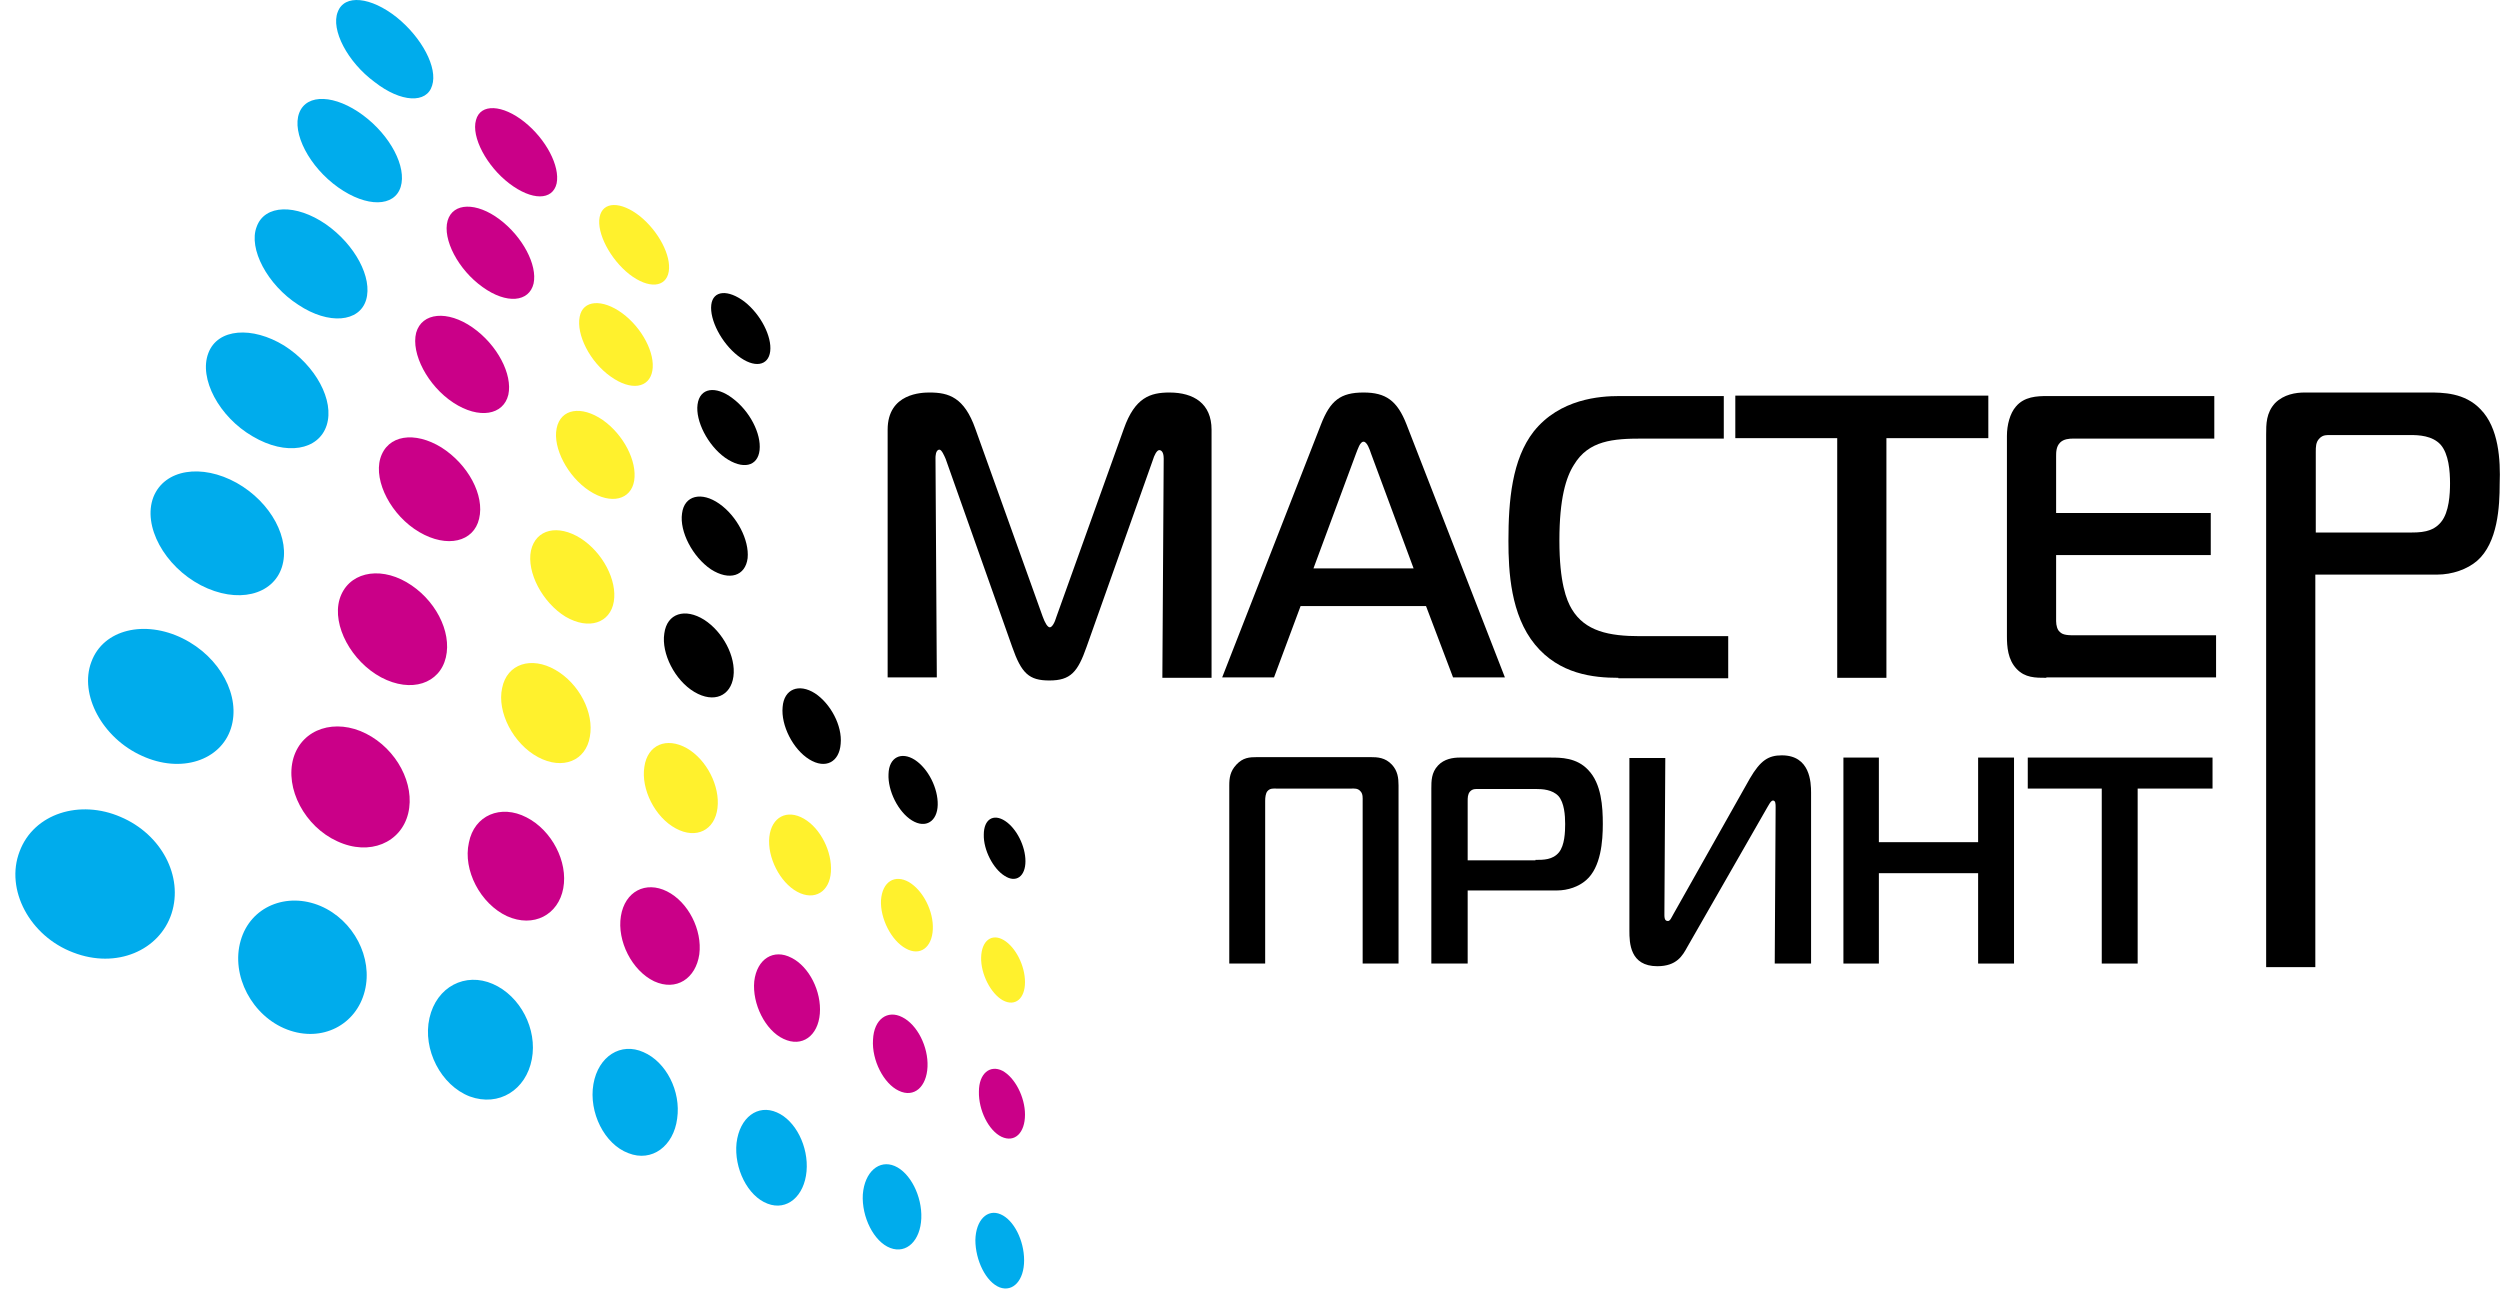
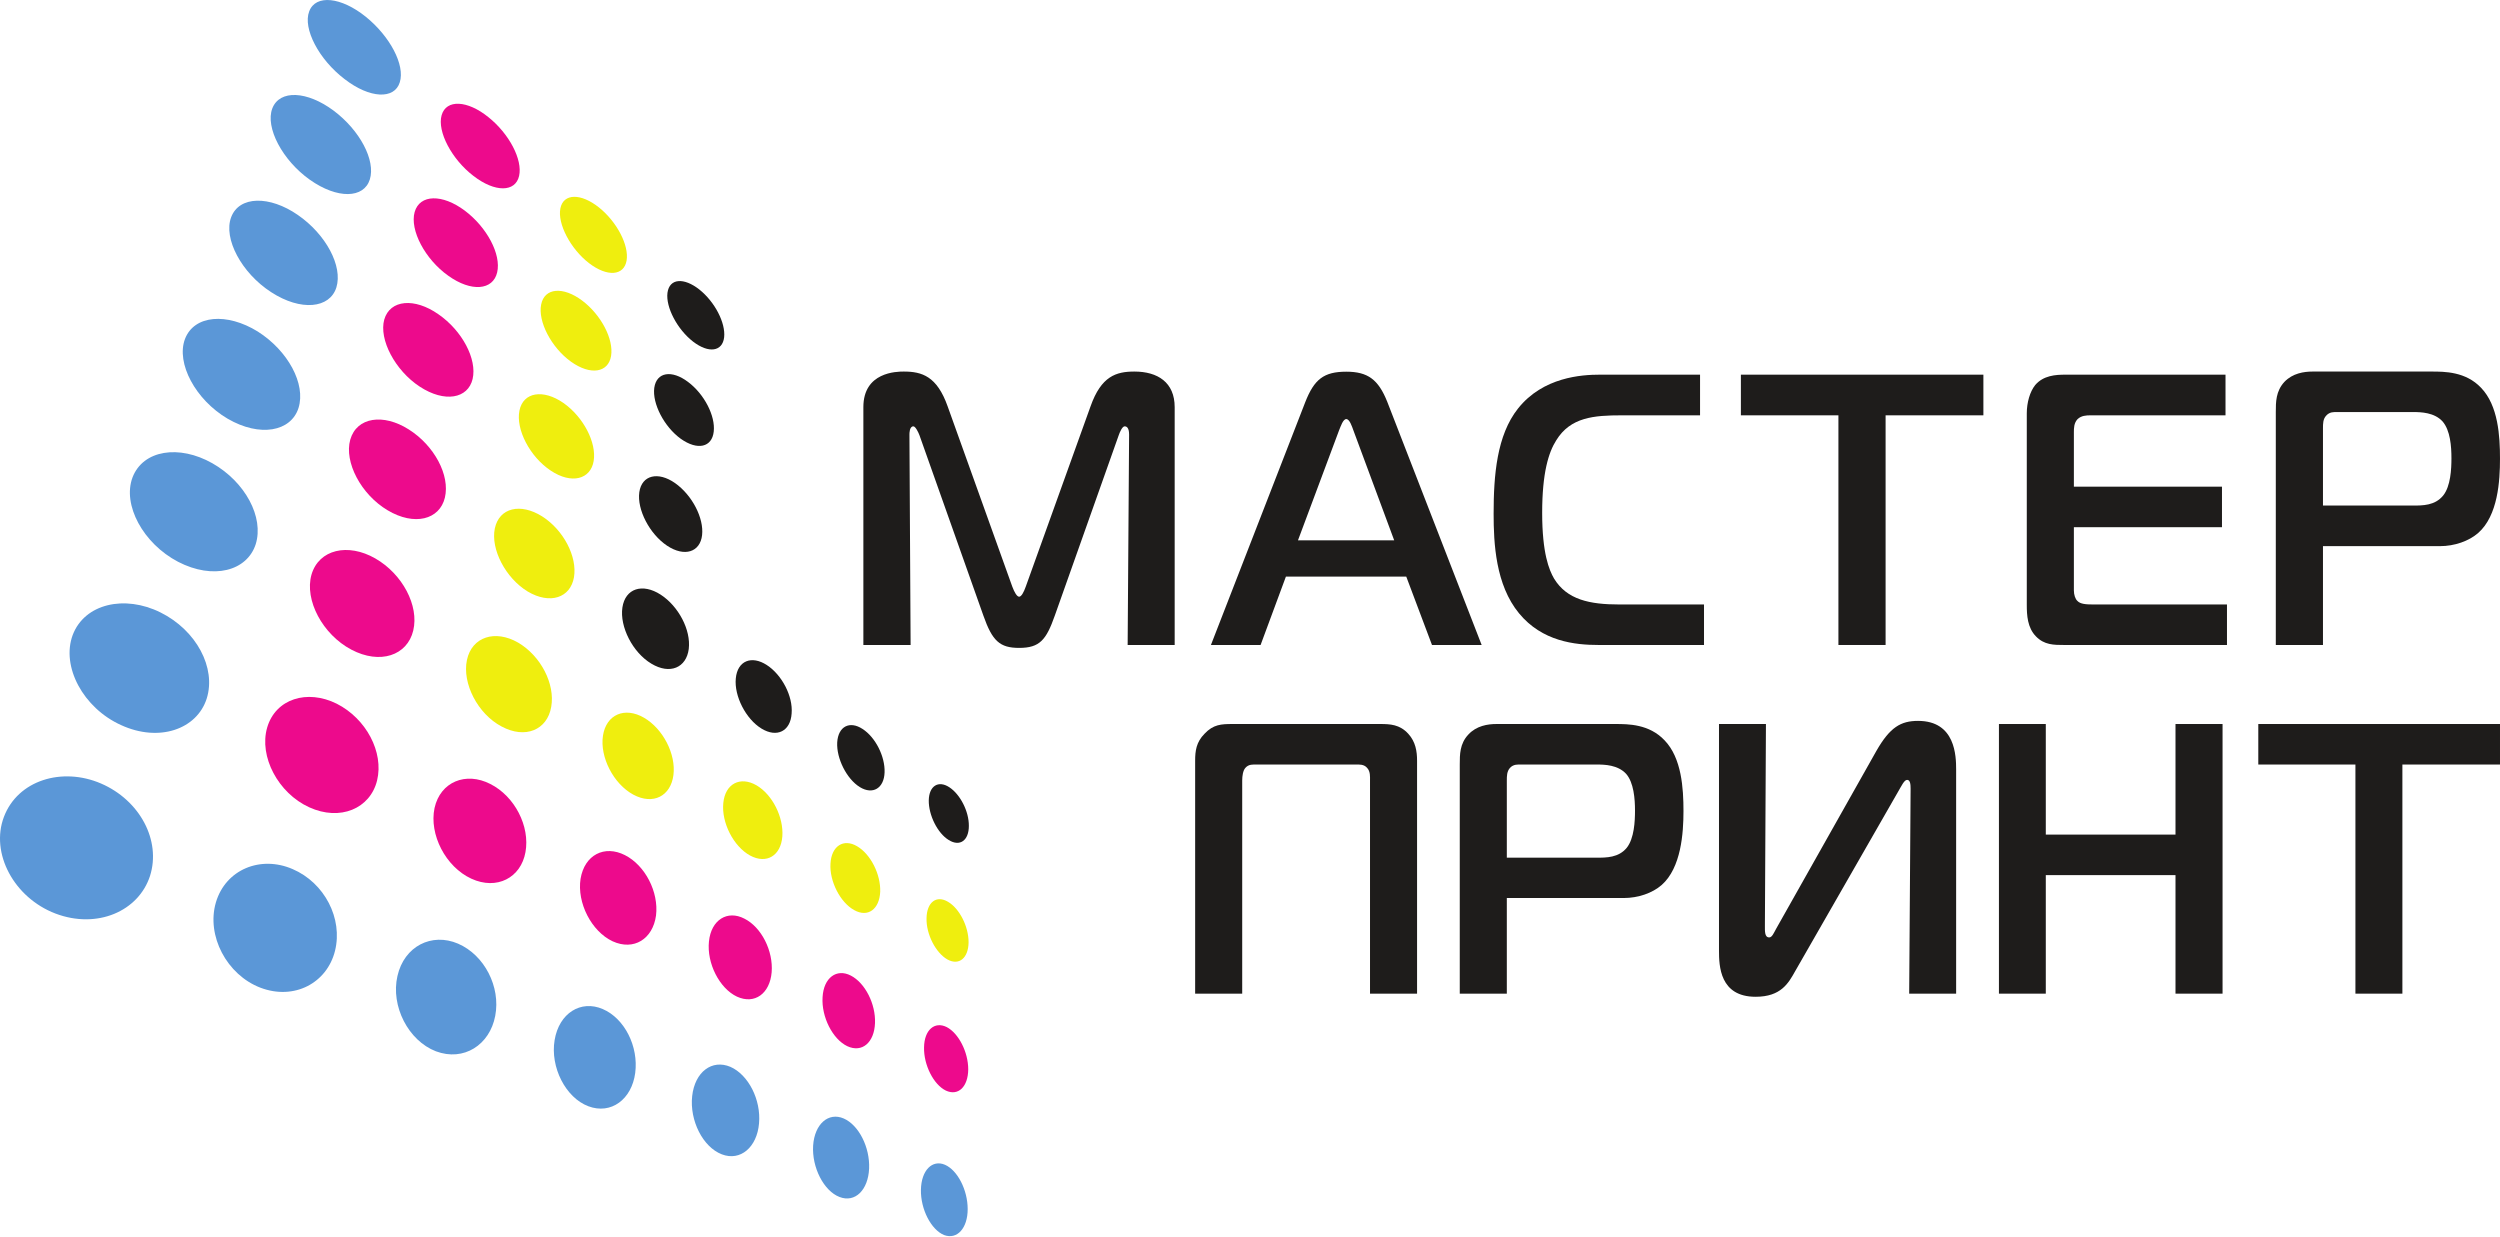
- <svg xmlns="http://www.w3.org/2000/svg" width="161" height="83" viewBox="0 0 161 83" fill="none">
-   <path fill-rule="evenodd" clip-rule="evenodd" d="M64.441 78.201C65.297 78.572 65.953 79.885 65.953 81.168C65.953 82.452 65.24 83.223 64.383 82.909C63.499 82.566 62.814 81.168 62.814 79.856C62.843 78.572 63.584 77.83 64.441 78.201Z" fill="#00ACEC" />
-   <path fill-rule="evenodd" clip-rule="evenodd" d="M64.555 68.957C65.354 69.385 66.01 70.641 66.01 71.782C66.01 72.952 65.354 73.608 64.498 73.209C63.67 72.809 63.014 71.497 63.042 70.299C63.042 69.129 63.756 68.558 64.555 68.957Z" fill="#CA0088" />
-   <path fill-rule="evenodd" clip-rule="evenodd" d="M64.641 60.541C65.411 60.998 66.01 62.196 66.01 63.252C66.01 64.307 65.382 64.849 64.584 64.421C63.813 63.993 63.157 62.738 63.185 61.654C63.214 60.57 63.87 60.085 64.641 60.541Z" fill="#FFF12D" />
-   <path fill-rule="evenodd" clip-rule="evenodd" d="M64.726 52.867C65.468 53.352 66.039 54.493 66.039 55.463C66.039 56.433 65.439 56.889 64.697 56.404C63.955 55.948 63.328 54.721 63.356 53.751C63.356 52.752 63.984 52.382 64.726 52.867Z" fill="black" />
-   <path fill-rule="evenodd" clip-rule="evenodd" d="M57.62 75.091C58.619 75.519 59.389 77.031 59.332 78.458C59.275 79.885 58.391 80.769 57.335 80.37C56.279 79.97 55.48 78.373 55.566 76.917C55.68 75.462 56.621 74.664 57.62 75.091Z" fill="#00ACEC" />
-   <path fill-rule="evenodd" clip-rule="evenodd" d="M58.105 65.505C59.076 65.99 59.789 67.417 59.732 68.701C59.675 69.985 58.876 70.726 57.877 70.241C56.907 69.785 56.136 68.273 56.222 66.96C56.279 65.62 57.164 65.02 58.105 65.505Z" fill="#CA0088" />
-   <path fill-rule="evenodd" clip-rule="evenodd" d="M58.533 56.804C59.447 57.346 60.131 58.687 60.074 59.856C60.017 61.026 59.247 61.597 58.334 61.083C57.392 60.57 56.678 59.143 56.736 57.974C56.821 56.775 57.62 56.29 58.533 56.804Z" fill="#FFF12D" />
-   <path fill-rule="evenodd" clip-rule="evenodd" d="M58.905 48.929C59.789 49.5 60.417 50.784 60.389 51.84C60.36 52.895 59.618 53.38 58.733 52.838C57.849 52.296 57.164 50.926 57.221 49.842C57.25 48.758 58.049 48.387 58.905 48.929Z" fill="black" />
-   <path fill-rule="evenodd" clip-rule="evenodd" d="M50.03 71.639C51.228 72.153 52.084 73.836 51.941 75.434C51.799 77.031 50.686 78.001 49.43 77.516C48.146 77.031 47.262 75.234 47.433 73.608C47.633 71.953 48.803 71.097 50.03 71.639Z" fill="#00ACEC" />
-   <path fill-rule="evenodd" clip-rule="evenodd" d="M50.971 61.682C52.113 62.253 52.912 63.851 52.798 65.277C52.684 66.704 51.656 67.474 50.458 66.903C49.288 66.361 48.432 64.65 48.574 63.194C48.746 61.739 49.83 61.083 50.971 61.682Z" fill="#CA0088" />
-   <path fill-rule="evenodd" clip-rule="evenodd" d="M51.771 52.724C52.855 53.352 53.597 54.864 53.511 56.148C53.426 57.431 52.456 58.031 51.343 57.431C50.23 56.832 49.402 55.206 49.545 53.894C49.688 52.61 50.686 52.096 51.771 52.724Z" fill="#FFF12D" />
-   <path fill-rule="evenodd" clip-rule="evenodd" d="M52.484 44.65C53.483 45.306 54.253 46.733 54.139 47.902C54.053 49.072 53.169 49.557 52.113 48.901C51.057 48.245 50.287 46.704 50.401 45.534C50.486 44.365 51.457 43.994 52.484 44.65Z" fill="black" />
-   <path fill-rule="evenodd" clip-rule="evenodd" d="M41.441 67.759C42.896 68.387 43.866 70.27 43.609 72.039C43.381 73.808 41.983 74.863 40.47 74.264C38.929 73.694 37.902 71.639 38.216 69.813C38.53 68.016 39.985 67.103 41.441 67.759Z" fill="#00ACEC" />
-   <path fill-rule="evenodd" clip-rule="evenodd" d="M42.953 57.403C44.323 58.088 45.236 59.885 45.036 61.454C44.808 63.023 43.552 63.851 42.125 63.194C40.699 62.51 39.728 60.598 39.985 59.001C40.242 57.403 41.583 56.718 42.953 57.403Z" fill="#CA0088" />
-   <path fill-rule="evenodd" clip-rule="evenodd" d="M44.237 48.188C45.521 48.929 46.377 50.641 46.206 52.039C46.035 53.466 44.836 54.065 43.523 53.352C42.182 52.638 41.269 50.812 41.497 49.386C41.697 47.959 42.924 47.446 44.237 48.188Z" fill="#FFF12D" />
-   <path fill-rule="evenodd" clip-rule="evenodd" d="M45.35 39.914C46.548 40.684 47.404 42.282 47.233 43.566C47.062 44.821 45.977 45.306 44.722 44.564C43.466 43.823 42.582 42.082 42.781 40.798C42.953 39.486 44.123 39.144 45.35 39.914Z" fill="black" />
-   <path fill-rule="evenodd" clip-rule="evenodd" d="M46.32 32.439C47.462 33.238 48.261 34.779 48.147 35.948C48.004 37.089 46.977 37.432 45.778 36.661C44.608 35.863 43.752 34.236 43.923 33.067C44.066 31.897 45.179 31.64 46.32 32.439Z" fill="black" />
-   <path fill-rule="evenodd" clip-rule="evenodd" d="M47.176 25.649C48.289 26.476 49.031 27.931 48.917 28.987C48.803 30.043 47.833 30.271 46.691 29.472C45.578 28.673 44.779 27.104 44.922 26.048C45.065 24.964 46.092 24.822 47.176 25.649Z" fill="black" />
-   <path fill-rule="evenodd" clip-rule="evenodd" d="M47.946 19.429C49.002 20.257 49.716 21.683 49.601 22.625C49.487 23.566 48.574 23.737 47.518 22.91C46.462 22.083 45.692 20.599 45.806 19.629C45.92 18.688 46.891 18.631 47.946 19.429Z" fill="black" />
-   <path fill-rule="evenodd" clip-rule="evenodd" d="M31.738 63.366C33.507 64.136 34.62 66.276 34.249 68.216C33.878 70.184 32.138 71.297 30.254 70.612C28.399 69.899 27.201 67.588 27.657 65.562C28.114 63.537 29.969 62.595 31.738 63.366Z" fill="#00ACEC" />
-   <path fill-rule="evenodd" clip-rule="evenodd" d="M33.907 52.638C35.533 53.466 36.589 55.491 36.275 57.203C35.961 58.915 34.363 59.771 32.651 59.001C30.939 58.202 29.797 56.033 30.197 54.264C30.539 52.496 32.252 51.782 33.907 52.638Z" fill="#CA0088" />
-   <path fill-rule="evenodd" clip-rule="evenodd" d="M35.762 43.138C37.303 44.022 38.273 45.905 37.987 47.446C37.731 48.986 36.247 49.614 34.649 48.758C33.051 47.902 31.995 45.848 32.337 44.308C32.651 42.738 34.221 42.253 35.762 43.138Z" fill="#FFF12D" />
-   <path fill-rule="evenodd" clip-rule="evenodd" d="M37.389 34.664C38.815 35.577 39.757 37.375 39.529 38.744C39.3 40.114 37.931 40.599 36.418 39.714C34.934 38.801 33.907 36.861 34.193 35.463C34.506 34.065 35.933 33.751 37.389 34.664Z" fill="#FFF12D" />
-   <path fill-rule="evenodd" clip-rule="evenodd" d="M38.815 27.047C40.156 27.988 41.041 29.7 40.841 30.956C40.642 32.182 39.357 32.525 37.959 31.612C36.561 30.699 35.591 28.844 35.847 27.589C36.104 26.305 37.446 26.105 38.815 27.047Z" fill="#FFF12D" />
-   <path fill-rule="evenodd" clip-rule="evenodd" d="M40.071 20.171C41.355 21.113 42.211 22.767 42.011 23.88C41.812 24.993 40.642 25.192 39.329 24.251C37.988 23.309 37.103 21.541 37.331 20.399C37.531 19.315 38.787 19.23 40.071 20.171Z" fill="#FFF12D" />
-   <path fill-rule="evenodd" clip-rule="evenodd" d="M41.212 13.923C42.411 14.893 43.238 16.462 43.067 17.489C42.896 18.516 41.783 18.631 40.527 17.66C39.3 16.691 38.416 15.007 38.615 13.98C38.815 12.953 39.985 12.953 41.212 13.923Z" fill="#FFF12D" />
-   <path fill-rule="evenodd" clip-rule="evenodd" d="M20.637 58.344C22.778 59.257 24.033 61.682 23.491 63.822C22.949 65.99 20.752 67.16 18.497 66.304C16.243 65.448 14.845 62.824 15.501 60.57C16.129 58.373 18.469 57.431 20.637 58.344Z" fill="#00ACEC" />
-   <path fill-rule="evenodd" clip-rule="evenodd" d="M23.576 47.246C25.546 48.245 26.744 50.499 26.288 52.382C25.831 54.265 23.805 55.149 21.722 54.179C19.639 53.237 18.326 50.784 18.897 48.815C19.467 46.904 21.608 46.248 23.576 47.246Z" fill="#CA0088" />
-   <path fill-rule="evenodd" clip-rule="evenodd" d="M26.174 37.489C28 38.544 29.113 40.656 28.713 42.339C28.314 44.022 26.488 44.65 24.547 43.623C22.635 42.596 21.38 40.285 21.865 38.602C22.378 36.89 24.348 36.433 26.174 37.489Z" fill="#CA0088" />
-   <path fill-rule="evenodd" clip-rule="evenodd" d="M28.428 28.816C30.14 29.9 31.224 31.897 30.854 33.409C30.511 34.893 28.799 35.321 27.001 34.265C25.203 33.209 24.062 31.012 24.49 29.529C24.947 27.988 26.716 27.76 28.428 28.816Z" fill="#CA0088" />
-   <path fill-rule="evenodd" clip-rule="evenodd" d="M30.425 21.084C32.023 22.197 33.022 24.108 32.737 25.421C32.423 26.733 30.853 27.018 29.198 25.934C27.543 24.85 26.459 22.767 26.801 21.427C27.172 20.114 28.827 19.971 30.425 21.084Z" fill="#CA0088" />
-   <path fill-rule="evenodd" clip-rule="evenodd" d="M32.166 14.123C33.65 15.235 34.62 17.061 34.363 18.26C34.078 19.458 32.623 19.601 31.082 18.488C29.512 17.375 28.485 15.407 28.827 14.208C29.17 13.039 30.682 13.01 32.166 14.123Z" fill="#CA0088" />
-   <path fill-rule="evenodd" clip-rule="evenodd" d="M33.764 7.846C35.162 8.959 36.075 10.699 35.847 11.812C35.59 12.925 34.249 12.925 32.794 11.812C31.338 10.699 30.34 8.816 30.654 7.732C30.939 6.648 32.366 6.733 33.764 7.846Z" fill="#CA0088" />
-   <path fill-rule="evenodd" clip-rule="evenodd" d="M7.768 52.61C10.393 53.722 11.82 56.433 11.049 58.829C10.279 61.197 7.511 62.424 4.714 61.34C1.918 60.284 0.32 57.289 1.261 54.835C2.175 52.382 5.142 51.469 7.768 52.61Z" fill="#00ACEC" />
-   <path fill-rule="evenodd" clip-rule="evenodd" d="M11.763 41.112C14.188 42.31 15.53 44.85 14.873 46.904C14.217 48.958 11.677 49.842 9.137 48.673C6.598 47.531 5.085 44.736 5.884 42.624C6.655 40.513 9.337 39.914 11.763 41.112Z" fill="#00ACEC" />
-   <path fill-rule="evenodd" clip-rule="evenodd" d="M15.244 31.098C17.47 32.353 18.725 34.721 18.155 36.519C17.584 38.316 15.301 38.915 12.932 37.689C10.592 36.462 9.166 33.866 9.879 32.011C10.592 30.214 12.989 29.843 15.244 31.098Z" fill="#00ACEC" />
-   <path fill-rule="evenodd" clip-rule="evenodd" d="M18.298 22.254C20.324 23.538 21.551 25.792 21.037 27.389C20.523 28.987 18.44 29.386 16.272 28.102C14.103 26.847 12.79 24.365 13.418 22.739C14.017 21.141 16.243 20.998 18.298 22.254Z" fill="#00ACEC" />
-   <path fill-rule="evenodd" clip-rule="evenodd" d="M20.98 14.437C22.863 15.749 24.005 17.889 23.577 19.315C23.149 20.742 21.18 20.941 19.211 19.629C17.213 18.345 15.986 16.006 16.528 14.608C17.042 13.153 19.068 13.124 20.98 14.437Z" fill="#00ACEC" />
-   <path fill-rule="evenodd" clip-rule="evenodd" d="M23.377 7.418C25.146 8.731 26.202 10.756 25.803 12.04C25.403 13.324 23.634 13.381 21.779 12.069C19.924 10.756 18.783 8.559 19.268 7.276C19.753 5.992 21.608 6.106 23.377 7.418Z" fill="#00ACEC" />
-   <path fill-rule="evenodd" clip-rule="evenodd" d="M25.546 1.113C27.172 2.425 28.2 4.365 27.829 5.507C27.486 6.676 25.831 6.619 24.119 5.278C22.378 3.995 21.294 1.912 21.75 0.771C22.179 -0.399 23.891 -0.199 25.546 1.113Z" fill="#00ACEC" />
-   <path fill-rule="evenodd" clip-rule="evenodd" d="M69.977 41.654C69.406 43.281 68.949 43.823 67.579 43.823C66.267 43.823 65.782 43.366 65.183 41.654L60.902 29.558C60.816 29.358 60.645 28.958 60.503 28.958C60.246 28.958 60.246 29.415 60.246 29.5L60.331 43.623H57.164V27.674C57.164 25.306 59.39 25.278 59.875 25.278C61.102 25.278 62.101 25.592 62.814 27.617L67.151 39.714C67.294 40.114 67.465 40.399 67.608 40.399C67.751 40.399 67.922 40.114 68.036 39.714L72.374 27.617C73.087 25.592 74.086 25.278 75.313 25.278C76.882 25.278 78.024 25.991 78.024 27.674V43.651H74.856L74.942 29.529C74.942 29.044 74.742 28.987 74.656 28.987C74.485 28.987 74.314 29.386 74.257 29.586L69.977 41.654Z" fill="black" />
-   <path fill-rule="evenodd" clip-rule="evenodd" d="M85.072 27.332C85.671 25.792 86.328 25.278 87.812 25.278C89.238 25.278 89.98 25.792 90.58 27.332L96.915 43.623H93.576L91.835 39.029H83.759L82.047 43.623H78.709L85.072 27.332ZM84.587 36.605H91.036L88.297 29.215C88.211 28.958 88.04 28.445 87.812 28.445C87.583 28.445 87.441 28.93 87.326 29.215L84.587 36.605Z" fill="black" />
-   <path fill-rule="evenodd" clip-rule="evenodd" d="M104.22 43.651C102.622 43.651 100.425 43.423 98.855 41.512C97.286 39.6 97.143 36.804 97.143 34.836C97.143 32.239 97.371 29.586 98.77 27.789C100.453 25.677 103.05 25.506 104.277 25.506H111.012V28.245H105.761C103.906 28.245 102.308 28.359 101.366 29.928C100.853 30.727 100.425 32.097 100.425 34.807C100.425 37.517 100.881 38.659 101.224 39.229C102.08 40.656 103.621 40.969 105.618 40.969H111.297V43.68H104.22V43.651Z" fill="black" />
-   <path fill-rule="evenodd" clip-rule="evenodd" d="M118.317 43.651V28.217H111.754V25.478H128.048V28.217H121.485V43.651H118.317Z" fill="black" />
-   <path fill-rule="evenodd" clip-rule="evenodd" d="M131.786 43.651C131.073 43.651 130.416 43.651 129.874 43.081C129.303 42.482 129.246 41.654 129.246 40.969V28.074C129.246 27.361 129.446 26.619 129.817 26.191C130.359 25.535 131.187 25.506 131.843 25.506H142.601V28.245H133.527C133.241 28.245 132.899 28.274 132.671 28.502C132.414 28.759 132.414 29.13 132.414 29.386V33.038H142.373V35.748H132.414V39.999C132.414 40.285 132.499 40.57 132.642 40.684C132.842 40.913 133.213 40.913 133.727 40.913H142.715V43.623H131.786V43.651Z" fill="black" />
-   <path fill-rule="evenodd" clip-rule="evenodd" d="M82.19 50.784C81.99 50.784 81.791 50.755 81.619 50.955C81.505 51.098 81.477 51.355 81.477 51.583V62.053H79.165V50.584C79.165 50.099 79.222 49.671 79.622 49.243C80.05 48.787 80.449 48.758 80.992 48.758H88.24C88.725 48.758 89.21 48.787 89.638 49.243C90.009 49.643 90.066 50.099 90.066 50.584V62.053H87.755V51.583C87.755 51.411 87.783 51.126 87.612 50.955C87.441 50.755 87.213 50.784 87.041 50.784H82.19Z" fill="black" />
-   <path fill-rule="evenodd" clip-rule="evenodd" d="M92.178 62.053V50.784C92.178 50.299 92.178 49.757 92.606 49.3C93.005 48.872 93.576 48.787 94.004 48.787H99.854C100.51 48.787 101.538 48.787 102.28 49.586C103.136 50.47 103.221 51.954 103.221 53.066C103.221 54.15 103.107 55.862 102.137 56.69C101.68 57.089 100.995 57.346 100.254 57.346H94.518V62.053H92.178ZM98.884 55.377C99.397 55.377 99.997 55.377 100.396 54.892C100.767 54.436 100.796 53.58 100.796 53.066C100.796 52.496 100.739 51.697 100.368 51.269C99.968 50.841 99.312 50.812 98.941 50.812H95.203C95.06 50.812 94.832 50.784 94.66 50.984C94.518 51.155 94.518 51.383 94.518 51.611V55.406H98.884V55.377Z" fill="black" />
-   <path fill-rule="evenodd" clip-rule="evenodd" d="M114.293 62.053L114.35 51.982C114.35 51.782 114.35 51.554 114.179 51.554C114.036 51.554 113.894 51.868 113.723 52.153L108.672 60.969C108.358 61.54 107.987 62.224 106.731 62.224C104.962 62.224 104.933 60.712 104.933 59.942V48.815H107.245L107.188 58.715C107.188 59.029 107.159 59.314 107.416 59.314C107.559 59.314 107.644 59.086 107.758 58.886L112.695 50.128C113.38 48.958 113.894 48.644 114.75 48.644C116.576 48.644 116.633 50.385 116.633 51.041V62.053H114.293Z" fill="black" />
-   <path fill-rule="evenodd" clip-rule="evenodd" d="M129.703 62.053H127.391V56.233H120.999V62.053H118.716V48.787H120.999V54.236H127.391V48.787H129.703V62.053Z" fill="black" />
-   <path fill-rule="evenodd" clip-rule="evenodd" d="M135.353 62.053V50.784H130.588V48.787H142.487V50.784H137.665V62.053H135.353Z" fill="black" />
-   <path fill-rule="evenodd" clip-rule="evenodd" d="M159.751 26.362C158.724 25.278 157.297 25.278 156.413 25.278H148.423C147.852 25.278 147.081 25.392 146.511 25.963C145.94 26.59 145.94 27.304 145.94 27.988V62.282H149.107V37.004H156.955C157.925 37.004 158.895 36.661 159.523 36.119C160.864 34.95 160.979 32.61 160.979 31.155C161.036 29.615 160.921 27.56 159.751 26.362ZM157.212 33.609C156.67 34.294 155.842 34.294 155.157 34.294H149.136V29.101C149.136 28.787 149.136 28.473 149.364 28.245C149.593 27.988 149.878 28.017 150.106 28.017H155.214C155.756 28.017 156.641 28.045 157.183 28.645C157.697 29.244 157.782 30.328 157.782 31.127C157.782 31.811 157.725 32.981 157.212 33.609Z" fill="black" />
+ <svg xmlns="http://www.w3.org/2000/svg" viewBox="0 0 784.427 387.867" height="387.867" width="784.427" xml:space="preserve" id="svg2" version="1.1">
+   <defs id="defs6" />
+   <g transform="matrix(1.333333,0,0,-1.333333,0,387.8667)" id="g10">
+     <g transform="scale(0.1)" id="g12">
+       <path id="path14" style="fill:#5b97d7;fill-opacity:1;fill-rule:evenodd;stroke:none" d="m 2223.85,167.93 c 29.55,-12.899 53.37,-59.258 53.37,-104.301 0,-44.73 -24.64,-72.48 -55.49,-61.059 -30.53,12.398 -55.5,60.891 -54.52,106.59 0.81,45.871 26.77,71.66 56.64,58.77" />
+       <path id="path16" style="fill:#ed0a8c;fill-opacity:1;fill-rule:evenodd;stroke:none" d="m 2227.93,491.961 c 27.91,-14.539 50.59,-58.609 50.59,-99.422 -0.31,-40.801 -23.33,-63.66 -52.72,-49.949 -28.73,13.879 -52.23,60.242 -51.25,101.531 0.49,41.481 25.15,62.02 53.38,47.84" />
+       <path id="path18" style="fill:#efee0e;fill-opacity:1;fill-rule:evenodd;stroke:none" d="m 2231.03,786.738 c 26.76,-15.648 48.31,-57.769 48.31,-94.988 -0.31,-37.219 -22.36,-55.828 -49.77,-40.648 -27.27,15.347 -50.28,59.257 -49.15,97.277 0.65,37.723 23.52,54.699 50.61,38.359" />
+       <path id="path20" style="fill:#1e1c1b;fill-opacity:1;fill-rule:evenodd;stroke:none" d="m 2233.96,1056.42 c 25.64,-16.65 46.37,-56.971 46.03,-91.092 0,-34.117 -21.04,-49.617 -47.34,-33.137 -26.44,16.02 -47.5,58.77 -46.99,93.369 0.65,34.12 22.68,47.67 48.3,30.86" />
+       <path id="path22" style="fill:#5b97d7;fill-opacity:1;fill-rule:evenodd;stroke:none" d="m 1985.35,276.961 c 35.42,-15.34 62.03,-67.57 59.91,-117.859 -2.12,-50.25 -32.81,-81.282 -69.7,-66.903 -36.89,14.192 -65.29,69.531 -62.03,120.949 3.45,51.09 36.24,79.161 71.82,63.813" />
+       <path id="path24" style="fill:#ed0a8c;fill-opacity:1;fill-rule:evenodd;stroke:none" d="m 2002.17,613.219 c 33.63,-17.289 58.77,-66.75 56.97,-111.969 -1.79,-45.379 -30.2,-70.531 -65.29,-54.191 -34.44,16.492 -61.04,68.89 -58.11,115.089 2.44,46.352 33.3,68.231 66.43,51.071" />
+       <path id="path26" style="fill:#efee0e;fill-opacity:1;fill-rule:evenodd;stroke:none" d="m 2017.03,917.512 c 32,-18.774 55.66,-66.121 54.36,-107.09 -1.96,-40.973 -28.74,-61.383 -61.38,-43.094 -32.81,18.113 -58.27,68.063 -55.66,109.363 2.29,41.789 31,59.59 62.68,40.821" />
+       <path id="path28" style="fill:#1e1c1b;fill-opacity:1;fill-rule:evenodd;stroke:none" d="m 2029.6,1193.69 c 30.69,-19.59 53.37,-64.97 52.07,-102.17 -1.14,-37.06 -27.43,-53.72 -58.27,-34.77 -31.03,19.25 -55.18,67.41 -53.22,105.13 2.29,37.85 29.38,51.4 59.42,31.81" />
+       <path id="path30" style="fill:#5b97d7;fill-opacity:1;fill-rule:evenodd;stroke:none" d="m 1718.8,398.422 c 42.27,-18.461 72.48,-77.371 67.41,-133.203 -4.73,-55.828 -43.75,-89.61 -87.66,-72.649 -44.55,17.149 -75.9,79.5 -69.7,136.801 6.21,57.469 47.02,87.34 89.95,69.051" />
+       <path id="path32" style="fill:#ed0a8c;fill-opacity:1;fill-rule:evenodd;stroke:none" d="m 1751.61,747.25 c 40.31,-20.07 68.4,-76.07 64.32,-126.18 -4.25,-50.121 -39.84,-76.57 -81.62,-57.449 -41.31,19.418 -71.34,78.68 -65.94,129.918 5.21,51.102 43.57,74.27 83.24,53.711" />
+       <path id="path34" style="fill:#efee0e;fill-opacity:1;fill-rule:evenodd;stroke:none" d="m 1780.17,1060.99 c 37.72,-22.04 64.15,-75.252 60.9,-120.31 -3.44,-45.219 -37.06,-66.11 -76.07,-44.879 -38.85,21.371 -67.58,77.519 -62.85,123.559 4.41,45.71 40,63.49 78.02,41.63" />
+       <path id="path36" style="fill:#1e1c1b;fill-opacity:1;fill-rule:evenodd;stroke:none" d="m 1804.67,1343.86 c 35.41,-23.02 61.69,-73.27 58.26,-113.93 -2.6,-41.3 -34.27,-57.95 -71.01,-35.42 -36.88,22.52 -64.47,76.73 -60.38,118.01 3.91,41.8 37.37,54.7 73.13,31.34" />
+       <path id="path38" style="fill:#5b97d7;fill-opacity:1;fill-rule:evenodd;stroke:none" d="m 1418.44,534.398 c 51.43,-22.039 84.56,-88.16 76.4,-150.339 -8.17,-62.028 -56.81,-98.598 -110.34,-78.36 -53.55,20.25 -89.96,92.071 -79.34,155.563 10.45,63.66 61.87,95.328 113.28,73.136" />
+       <path id="path40" style="fill:#ed0a8c;fill-opacity:1;fill-rule:evenodd;stroke:none" d="m 1470.68,896.621 c 47.67,-24.18 79.83,-86.851 73.13,-142.031 -7.51,-55.328 -52.24,-83.578 -102.19,-60.711 -49.94,23.5 -84.06,90.59 -75.41,146.91 9.31,56.621 56.31,80.301 104.47,55.832" />
+       <path id="path42" style="fill:#efee0e;fill-opacity:1;fill-rule:evenodd;stroke:none" d="m 1515.57,1219.97 c 44.88,-26.11 75.42,-85.85 69.22,-134.82 -6.36,-49.63 -47.67,-71.17 -94.36,-46.2 -46.85,25.3 -79.16,88.64 -71.49,138.75 7.67,50.11 51.42,68.56 96.63,42.27" />
+       <path id="path44" style="fill:#1e1c1b;fill-opacity:1;fill-rule:evenodd;stroke:none" d="m 1554.59,1509.72 c 42.11,-27.27 71.65,-83.08 66.27,-127.81 -5.55,-44.08 -44.24,-61.21 -88.15,-34.62 -43.91,26.3 -74.6,86.85 -68.07,131.9 6.69,45.38 47.34,57.96 89.95,30.53" />
+       <path id="path46" style="fill:#1e1c1b;fill-opacity:1;fill-rule:evenodd;stroke:none" d="m 1588.54,1772.19 c 40.31,-28.4 68.23,-82.42 63.67,-122.59 -4.58,-39.98 -41.47,-52.07 -82.61,-24.64 -41.13,27.58 -70.84,85.2 -65.12,125.69 5.71,40.48 44.22,49.46 84.06,21.54" />
+       <path id="path48" style="fill:#1e1c1b;fill-opacity:1;fill-rule:evenodd;stroke:none" d="m 1618.91,2010.36 c 38.51,-28.57 64.95,-80.31 60.7,-117.05 -4.07,-36.89 -38.02,-45.05 -77.69,-16.79 -39.17,28.39 -67.26,82.92 -62.2,119.96 5.39,37.22 41.31,42.44 79.19,13.88" />
+       <path id="path50" style="fill:#1e1c1b;fill-opacity:1;fill-rule:evenodd;stroke:none" d="m 1645.84,2227.62 c 36.56,-29.23 62.02,-78.68 58.26,-112.47 -3.91,-33.29 -36.06,-38.67 -73.44,-9.79 -37.06,28.91 -64.32,80.97 -59.9,114.75 4.72,34.12 38.67,36.24 75.08,7.51" />
+       <path id="path52" style="fill:#5b97d7;fill-opacity:1;fill-rule:evenodd;stroke:none" d="m 1077.94,688.32 c 62.03,-26.769 100.55,-101.539 87.5,-169.761 -12.9,-68.719 -74.28,-108.059 -139.57,-83.579 -64.979,24.981 -106.761,106.442 -90.593,177.11 15.828,70.191 80.623,102.832 142.663,76.23" />
+       <path id="path54" style="fill:#ed0a8c;fill-opacity:1;fill-rule:evenodd;stroke:none" d="m 1153.84,1064.08 c 57.47,-28.88 93.71,-99.568 82.76,-160.299 -10.77,-60.383 -67.41,-90.25 -127.5,-62.511 -60.38,27.75 -99.71,104.128 -86.49,166.34 13.71,61.54 73.61,86.02 131.23,56.47" />
+       <path id="path56" style="fill:#efee0e;fill-opacity:1;fill-rule:evenodd;stroke:none" d="m 1218.98,1396.92 c 53.54,-31.17 87.82,-97.45 78.18,-151.48 -9.3,-54.03 -60.88,-76.23 -116.88,-46.02 -55.98,29.53 -93.04,101.52 -81.45,156.36 11.6,54.69 66.28,72 120.15,41.14" />
+       <path id="path58" style="fill:#efee0e;fill-opacity:1;fill-rule:evenodd;stroke:none" d="m 1275.78,1693.85 c 50.45,-31.99 83.09,-95.16 74.93,-143.32 -8.32,-48.32 -56.33,-64.65 -108.72,-33.63 -52.23,31.66 -87.65,99.74 -77.54,148.55 10.46,49.12 60.73,60.23 111.33,28.4" />
+       <path id="path60" style="fill:#efee0e;fill-opacity:1;fill-rule:evenodd;stroke:none" d="m 1325.89,1960.74 c 47.02,-32.98 78.36,-93.36 71.17,-136.63 -7.18,-43.26 -52.07,-55.18 -100.87,-22.7 -49.15,32.49 -82.76,97.14 -73.78,141.36 8.8,43.77 55.97,50.93 103.48,17.97" />
+       <path id="path62" style="fill:#efee0e;fill-opacity:1;fill-rule:evenodd;stroke:none" d="m 1369.96,2201.68 c 44.57,-33.47 74.61,-90.94 68.07,-130.43 -6.52,-39.18 -48.15,-46.36 -94.34,-13.39 -46.53,33.46 -78.19,95 -70.21,134.5 7.85,39.84 51.93,42.78 96.48,9.32" />
+       <path id="path64" style="fill:#efee0e;fill-opacity:1;fill-rule:evenodd;stroke:none" d="m 1409.63,2420.73 c 42.13,-33.78 70.84,-88.96 64.97,-124.71 -6.04,-35.91 -45.06,-39.67 -88.81,-6.04 -43.4,33.63 -74.26,92.72 -67.07,128.63 7.17,35.91 48.64,35.91 90.91,2.12" />
+       <path id="path66" style="fill:#5b97d7;fill-opacity:1;fill-rule:evenodd;stroke:none" d="M 688.621,863.801 C 763.875,831.48 807.305,747.25 788.363,671.352 769.422,595.609 692.387,554.469 612.883,584.66 c -79.16,30.211 -127.82,122.442 -104.805,200.781 23.024,77.707 105.293,111.008 180.543,78.36" />
+       <path id="path68" style="fill:#ed0a8c;fill-opacity:1;fill-rule:evenodd;stroke:none" d="m 792.441,1252.95 c 69.379,-35.1 111,-114.09 95.008,-180.37 -16.164,-66.45 -87,-96.631 -159.812,-63.34 -72.965,33.3 -118.668,119.48 -98.922,187.57 19.762,67.89 94.359,90.74 163.726,56.14" />
+       <path id="path70" style="fill:#ed0a8c;fill-opacity:1;fill-rule:evenodd;stroke:none" d="m 883.039,1594.92 c 63.984,-36.57 103.484,-111.31 89.453,-169.75 -14.031,-58.77 -78.191,-80.66 -145.769,-44.89 -67.414,35.58 -110.676,116.55 -93.707,176.45 17.464,59.58 85.871,74.92 150.023,38.19" />
+       <path id="path72" style="fill:#ed0a8c;fill-opacity:1;fill-rule:evenodd;stroke:none" d="m 961.711,1898.55 c 60.249,-37.88 97.789,-108.07 85.219,-160.63 -12.41,-51.9 -71.825,-67.25 -134.508,-29.88 -62.684,37.06 -103,113.61 -88.156,166.35 15.347,53.37 78.027,61.86 137.445,24.16" />
+       <path id="path74" style="fill:#ed0a8c;fill-opacity:1;fill-rule:evenodd;stroke:none" d="m 1031.58,2169.52 c 55.99,-38.54 91.42,-105.61 80.64,-152.3 -10.93,-46.37 -65.79,-56.48 -124.38,-18.11 -58.281,38.19 -96.481,111.16 -83.578,157.84 13.543,47.16 71.492,51.74 127.318,12.57" />
+       <path id="path76" style="fill:#ed0a8c;fill-opacity:1;fill-rule:evenodd;stroke:none" d="m 1093.45,2413.56 c 52.4,-39.18 86.35,-103.17 76.55,-145.46 -9.79,-42.28 -60.9,-46.84 -115.08,-7.99 -54.67,38.68 -90.916,107.57 -79.166,149.85 12.086,42.28 65.456,42.61 117.696,3.6" />
+       <path id="path78" style="fill:#ed0a8c;fill-opacity:1;fill-rule:evenodd;stroke:none" d="m 1148.94,2633.6 c 49.15,-39.02 81.3,-100.39 72.65,-138.59 -8.67,-38.53 -56.48,-39.34 -107.41,0 -51.26,39.16 -85.7,104.79 -74.92,142.81 10.76,38.05 60.72,35.27 109.68,-4.22" />
+       <path id="path80" style="fill:#5b97d7;fill-opacity:1;fill-rule:evenodd;stroke:none" d="M 237.609,1065.23 C 329.344,1025.72 379.457,930.879 353.016,847.641 326.082,764.719 228.781,721.949 130.531,759.16 32.918,796.379 -23.25,901.18 9.246,986.711 41.723,1072.58 145.539,1104.74 237.609,1065.23" />
+       <path id="path82" style="fill:#5b97d7;fill-opacity:1;fill-rule:evenodd;stroke:none" d="m 377.664,1467.76 c 84.551,-41.94 131.574,-130.58 108.723,-202.89 -23.188,-72.16 -111.992,-103.17 -201.121,-62.37 -89.438,40.18 -141.84,138.11 -114.094,212.38 28.078,73.62 122.101,94.84 206.492,52.88" />
+       <path id="path84" style="fill:#5b97d7;fill-opacity:1;fill-rule:evenodd;stroke:none" d="m 499.609,1818.88 c 77.524,-43.92 121.938,-127.16 102.18,-190.49 -20.414,-63.33 -100.226,-84.23 -182.672,-41.47 -82.269,42.95 -131.558,134.2 -107.238,198.66 24.82,64.64 109.535,77.54 187.73,33.3" />
+       <path id="path86" style="fill:#5b97d7;fill-opacity:1;fill-rule:evenodd;stroke:none" d="m 606.512,2128.86 c 71.343,-45.21 113.617,-123.72 95.988,-179.88 -17.617,-55.67 -90.914,-69.54 -166.824,-25.3 -75.586,44.4 -121.766,130.75 -100.387,187.56 21.711,56.97 99.234,62.18 171.223,17.62" />
+       <path id="path88" style="fill:#5b97d7;fill-opacity:1;fill-rule:evenodd;stroke:none" d="m 700.711,2403.27 c 66.269,-45.54 106.25,-120.64 90.914,-170.58 -15.504,-49.64 -83.586,-56.64 -153.43,-11.27 -69.867,45.06 -113.132,126.51 -94.199,176.46 18.942,50.44 90.438,51.25 156.715,5.39" />
+       <path id="path90" style="fill:#5b97d7;fill-opacity:1;fill-rule:evenodd;stroke:none" d="m 784.934,2648.77 c 61.863,-46.2 99.406,-117.2 85.363,-162.09 -14.02,-44.72 -76.051,-46.68 -141.188,-0.66 -64.644,45.89 -105.293,123.09 -88.304,167.82 17.289,44.88 82.269,40.97 144.129,-5.07" />
+       <path id="path92" style="fill:#5b97d7;fill-opacity:1;fill-rule:evenodd;stroke:none" d="m 860.508,2869.79 c 57.465,-46.36 93.055,-114.11 80.312,-154.43 -12.402,-40.63 -70.351,-38.67 -129.929,7.52 -60.727,46.19 -98.598,119.16 -83.254,159.32 15.176,40.81 75.586,33.61 132.871,-12.41" />
+       <path id="path94" style="fill:#1e1c1b;fill-opacity:1;fill-rule:evenodd;stroke:none" d="m 2482.27,1460.38 c -20.24,-57.47 -35.59,-76.07 -83.89,-76.07 -45.55,0 -63.19,16.16 -84.23,76.07 l -150.34,424.25 c -2.62,7.17 -9.47,21.07 -14.37,21.07 -9.3,0 -9.3,-16.51 -9.3,-19.28 l 2.78,-495.26 h -111.17 v 559.74 c 0,82.75 78.36,83.73 95.01,83.73 42.92,0 78.17,-10.94 103.32,-81.93 l 152.14,-424.26 c 5.06,-13.54 10.93,-23.66 16.16,-23.66 5.05,0 10.76,10.12 15.5,23.66 l 152.47,424.26 c 25.12,70.99 60.05,81.93 103.15,81.93 54.86,0 94.84,-25.46 94.84,-83.73 v -559.74 h -110.67 l 3.42,495.26 c 0,17.46 -6.85,19.28 -10.44,19.28 -5.71,0 -11.58,-13.9 -14.04,-21.07 l -150.34,-424.25" />
+       <path id="path96" style="fill:#1e1c1b;fill-opacity:1;fill-rule:evenodd;stroke:none" d="m 3054.51,1637.49 v 0 h 226.41 l -95.98,258.72 c -3.44,9.49 -8.99,26.61 -16.82,26.61 -7.52,0 -13.07,-17.12 -16.97,-26.61 z m 17.13,325.17 c 21.07,53.7 43.6,71.65 96.48,71.65 50.44,0 75.57,-17.95 96.8,-71.65 l 221.83,-571.5 h -116.87 l -60.56,160.95 h -283.2 l -59.6,-160.95 h -116.87 l 221.99,571.5" />
+       <path id="path98" style="fill:#1e1c1b;fill-opacity:1;fill-rule:evenodd;stroke:none" d="m 3762.38,1391.16 c -56.49,0 -133.22,8.32 -187.72,74.6 -55.17,67.09 -59.75,164.55 -59.75,234.42 0,90.75 7.51,184.45 57.3,247.3 58.94,74.43 150.33,79.82 192.63,79.82 h 235.86 v -95.67 h -184.13 c -65.3,0 -120.79,-4.24 -154.25,-58.76 -17.95,-28.07 -33.16,-76.24 -33.16,-170.74 0,-95.49 16.34,-134.51 27.92,-154.58 30.38,-49.96 83.92,-61.05 153.78,-61.05 H 4010 v -95.34 h -247.62" />
+       <path id="path100" style="fill:#1e1c1b;fill-opacity:1;fill-rule:evenodd;stroke:none" d="m 4326.32,1391.16 v 540.47 h -229.51 v 95.67 h 570.67 v -95.67 h -230.15 v -540.47 h -111.01" />
+       <path id="path102" style="fill:#1e1c1b;fill-opacity:1;fill-rule:evenodd;stroke:none" d="m 4858.4,1391.16 c -25.31,0 -47.65,0 -67.25,20.24 -20.09,20.58 -21.55,49.79 -21.55,74.44 v 450.52 c 0,25.31 7.35,50.94 19.75,66.44 19.27,22.71 48.15,24.5 70.68,24.5 h 377.23 v -95.67 h -317.65 c -10.28,0 -21.54,-0.65 -30.36,-8.81 -8.83,-9.14 -8.83,-21.71 -8.83,-31.02 v -128.14 h 348.52 v -95.33 h -348.52 v -148.87 c 0,-9.96 3.28,-20.06 8.18,-24.48 6.86,-7.51 20.07,-8.48 37.54,-8.48 h 314.56 v -95.34 h -382.3" />
+       <path id="path104" style="fill:#1e1c1b;fill-opacity:1;fill-rule:evenodd;stroke:none" d="m 5749.51,1742.93 v 0 c -19.28,-23.67 -47.68,-23.67 -72,-23.67 h -210.9 v 181.85 c 0,10.78 0,21.88 7.67,29.87 8.16,9.15 18.29,8.33 25.63,8.33 h 179.07 c 18.61,0 49.63,-0.98 68.88,-21.87 18.46,-21.06 21.07,-59.09 21.07,-87.16 0,-24.66 -1.82,-65.46 -19.42,-87.35 m 89.12,253.51 c -36.09,38.19 -85.87,38.19 -116.72,38.19 H 5442.3 c -20.25,0 -47.2,-3.9 -66.61,-24.47 -20.08,-21.88 -20.08,-47.34 -20.08,-70.85 v -548.15 h 111 v 232.61 h 275.37 c 34.28,0 68.08,11.92 89.95,31.03 46.51,40.96 51.26,122.75 51.26,174.49 0,53.53 -4.08,125.19 -44.56,167.15" />
+       <path id="path106" style="fill:#1e1c1b;fill-opacity:1;fill-rule:evenodd;stroke:none" d="m 2957.78,1109.84 c -9.37,0 -19.38,1.11 -27.18,-8.02 -5.57,-6.25 -7.34,-19.16 -7.34,-29.64 V 570.66 h -110.75 v 548.08 c 0,22.96 2.47,43.67 22.06,63.5 20.72,22.06 39.22,22.96 66.17,22.96 h 346.91 c 23.39,0 46.34,-0.9 66.4,-22.96 17.35,-18.94 20.71,-41.43 20.71,-63.5 V 570.66 h -110.74 v 501.52 c 0,8.69 1.11,21.17 -6.69,29.64 -7.57,9.13 -19.13,8.02 -26.71,8.02 h -232.84" />
+       <path id="path108" style="fill:#1e1c1b;fill-opacity:1;fill-rule:evenodd;stroke:none" d="m 3756.27,890.609 v 0 c 24.29,0 52.82,0 71.98,23.379 17.59,22.071 19.37,62.832 19.37,87.332 0,27.86 -2.9,66.18 -20.95,86.67 -19.36,20.95 -50.34,21.85 -68.83,21.85 h -178.45 c -7.37,0 -17.84,1.11 -26.08,-8.02 -7.34,-8.26 -7.34,-19.16 -7.34,-29.86 V 890.609 Z M 3435.23,570.66 v 539.18 c 0,23.6 0,49.02 20.06,70.4 19.16,20.93 45.89,24.96 66.38,24.96 h 279.17 c 30.97,0 79.97,0 116.3,-38.33 40.32,-41.67 44.55,-113.19 44.55,-166.64 0,-51.468 -5.34,-133.242 -51.24,-173.8 -21.83,-19.141 -55.25,-30.731 -89.55,-30.731 H 3545.97 V 570.66 h -110.74" />
+       <path id="path110" style="fill:#1e1c1b;fill-opacity:1;fill-rule:evenodd;stroke:none" d="m 4492.85,570.66 3.33,482.13 c 0,10.03 -0.66,20.94 -8.24,20.94 -6.91,0 -13.36,-14.68 -21.83,-28.95 L 4224.37,623.238 c -15.61,-27.859 -33.2,-59.929 -92.9,-59.929 -84.44,0 -86.2,72.64 -86.2,108.961 v 532.93 h 110.49 l -2.45,-472.989 c 0,-14.723 -0.89,-29.211 10.25,-29.211 6.68,0 10.92,10.93 16.03,20.059 l 235.95,418.641 c 32.07,56.14 57.69,70.84 98.25,70.84 88,0 89.55,-82.66 89.55,-114.51 V 570.66 h -110.49" />
+       <path id="path112" style="fill:#1e1c1b;fill-opacity:1;fill-rule:evenodd;stroke:none" d="M 5230.3,570.66 H 5119.56 V 849.602 H 4814.33 V 570.66 h -110.28 v 634.54 h 110.28 V 944.961 h 305.23 V 1205.2 H 5230.3 V 570.66" />
+       <path id="path114" style="fill:#1e1c1b;fill-opacity:1;fill-rule:evenodd;stroke:none" d="m 5542.98,570.66 v 539.18 h -228.57 v 95.36 h 568.78 v -95.36 H 5653.5 V 570.66 h -110.52" />
+     </g>
+   </g>
</svg>
